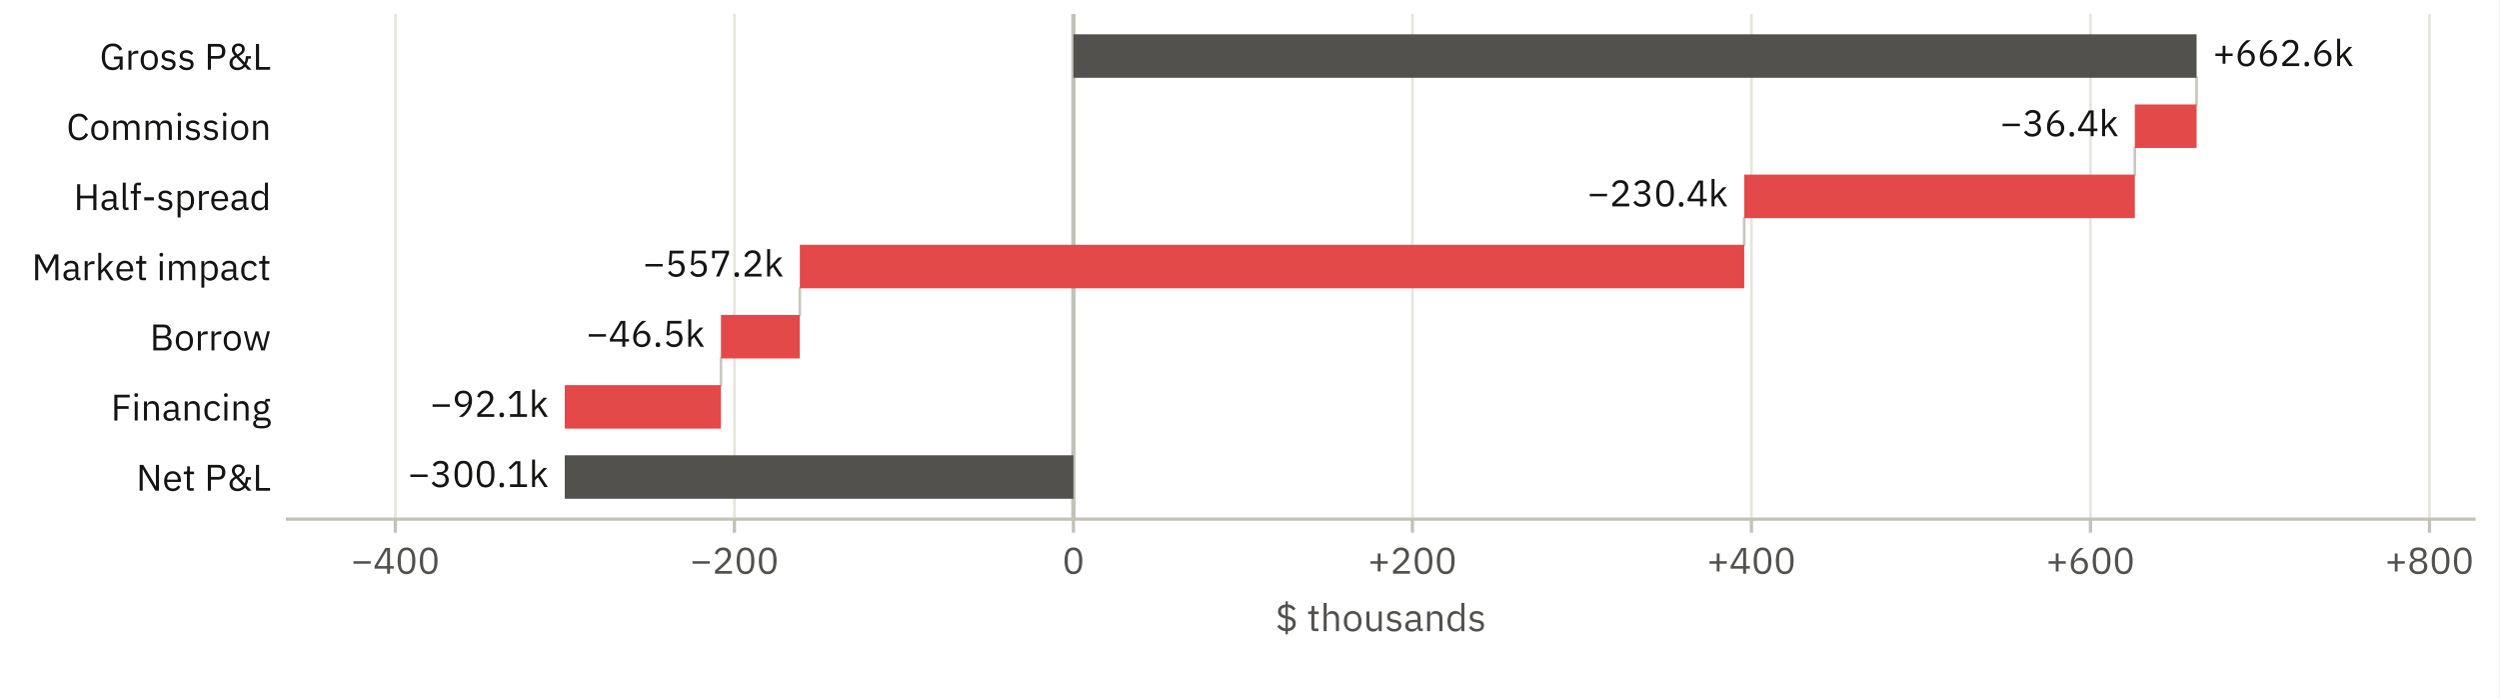
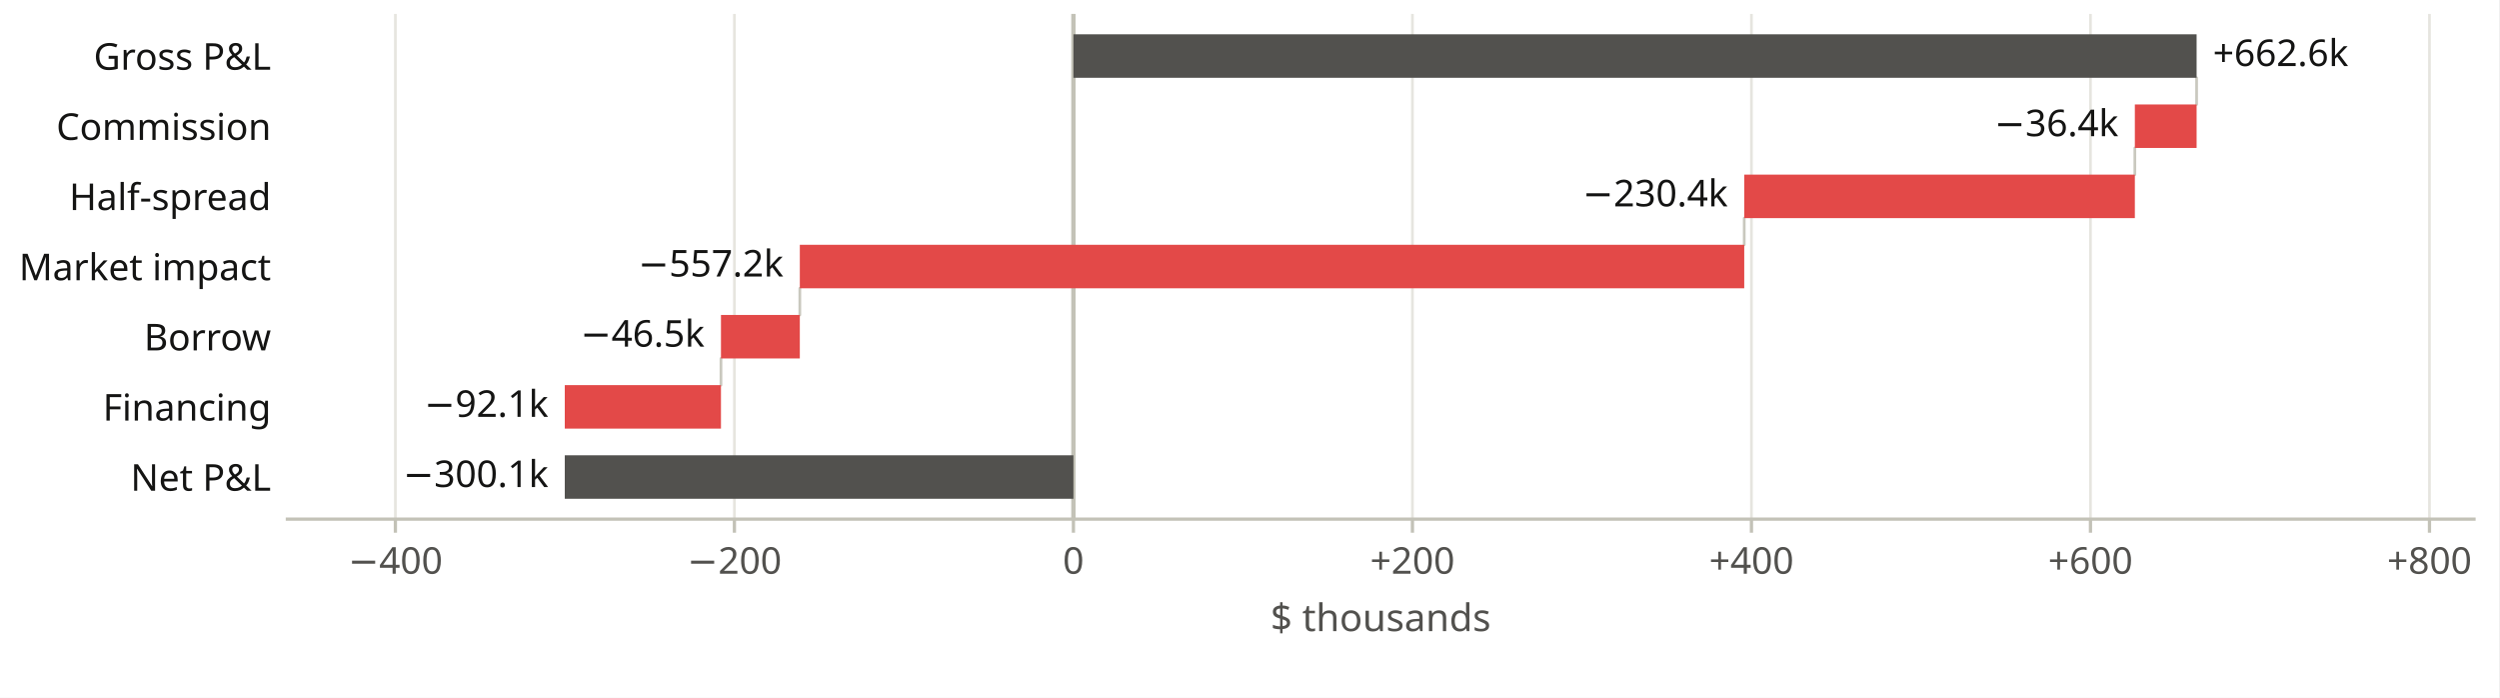
<svg xmlns="http://www.w3.org/2000/svg" xmlns:xlink="http://www.w3.org/1999/xlink" width="459.213pt" height="128.16pt" viewBox="0 0 459.213 128.16" version="1.1">
  <defs>
    <style type="text/css">*{stroke-linejoin: round; stroke-linecap: butt}</style>
  </defs>
  <g id="figure_1">
    <g id="patch_1">
      <path d="M 0 128.16 L 459.213 128.16 L 459.213 0 L 0 0 z " style="fill: #ffffff" />
    </g>
    <g id="axes_1">
      <g id="patch_2">
        <path d="M 52.809 95.357 L 454.62 95.357 L 454.62 2.563 L 52.809 2.563 z " style="fill: #ffffff" />
      </g>
      <g id="matplotlib.axis_1">
        <g id="xtick_1">
          <g id="line2d_1">
            <path d="M 72.657 95.357 L 72.657 2.563 " clip-path="url(#p70cb05c394)" style="fill: none; stroke: #e6e5df; stroke-width: 0.5; stroke-linecap: round" />
          </g>
          <g id="line2d_2">
            <defs>
              <path id="m30e6e8c478" d="M 0 0 L 0 2.5 " style="stroke: #c3c2b7; stroke-width: 0.6" />
            </defs>
            <g>
              <use xlink:href="#m30e6e8c478" x="72.657" y="95.357" style="fill: #c3c2b7; stroke: #c3c2b7; stroke-width: 0.6" />
            </g>
          </g>
          <g id="text_1">
-             <g style="fill: #52514e" transform="translate(64.4973 105.3888) scale(0.068 -0.068)">
-               <defs>
-                 <path id="IBMPlexSans-2212" d="M 429 1734 L 429 2170 L 3411 2170 L 3411 1734 L 429 1734 z " transform="scale(0.015625)" />
-                 <path id="IBMPlexSans-34" d="M 2400 0 L 2400 877 L 243 877 L 243 1350 L 2112 4467 L 2912 4467 L 2912 1325 L 3558 1325 L 3558 877 L 2912 877 L 2912 0 L 2400 0 z M 749 1325 L 2400 1325 L 2400 4051 L 2368 4051 L 749 1325 z " transform="scale(0.015625)" />
-                 <path id="IBMPlexSans-30" d="M 1920 -77 Q 1120 -77 752 531 Q 384 1139 384 2234 Q 384 3328 752 3936 Q 1120 4544 1920 4544 Q 2720 4544 3088 3936 Q 3456 3328 3456 2234 Q 3456 1139 3088 531 Q 2720 -77 1920 -77 z M 1920 390 Q 2182 390 2368 499 Q 2554 608 2669 806 Q 2784 1005 2838 1273 Q 2893 1542 2893 1869 L 2893 2598 Q 2893 2925 2838 3193 Q 2784 3462 2669 3660 Q 2554 3859 2368 3968 Q 2182 4077 1920 4077 Q 1658 4077 1472 3968 Q 1286 3859 1171 3660 Q 1056 3462 1001 3193 Q 947 2925 947 2598 L 947 1869 Q 947 1542 1001 1273 Q 1056 1005 1171 806 Q 1286 608 1472 499 Q 1658 390 1920 390 z " transform="scale(0.015625)" />
-               </defs>
-               <use xlink:href="#IBMPlexSans-2212" />
-               <use xlink:href="#IBMPlexSans-34" transform="translate(59.99999 0)" />
-               <use xlink:href="#IBMPlexSans-30" transform="translate(120 0)" />
-               <use xlink:href="#IBMPlexSans-30" transform="translate(180 0)" />
-             </g>
+             <text style="font-size: 6.8px; font-family: 'IBM Plex Sans'; text-anchor: middle; fill: #52514e" x="72.657" y="105.389" transform="rotate(-0 72.6573 105.3888)">−400</text>
          </g>
        </g>
        <g id="xtick_2">
          <g id="line2d_3">
            <path d="M 134.954 95.357 L 134.954 2.563 " clip-path="url(#p70cb05c394)" style="fill: none; stroke: #e6e5df; stroke-width: 0.5; stroke-linecap: round" />
          </g>
          <g id="line2d_4">
            <g>
              <use xlink:href="#m30e6e8c478" x="134.954" y="95.357" style="fill: #c3c2b7; stroke: #c3c2b7; stroke-width: 0.6" />
            </g>
          </g>
          <g id="text_2">
-             <g style="fill: #52514e" transform="translate(126.7939 105.3888) scale(0.068 -0.068)">
-               <defs>
-                 <path id="IBMPlexSans-32" d="M 3411 0 L 480 0 L 480 550 L 1939 1894 Q 2253 2182 2464 2505 Q 2675 2829 2675 3155 L 2675 3232 Q 2675 3603 2470 3833 Q 2266 4064 1850 4064 Q 1645 4064 1491 4006 Q 1338 3949 1226 3846 Q 1114 3744 1040 3606 Q 966 3469 922 3309 L 442 3494 Q 506 3693 618 3881 Q 730 4070 899 4217 Q 1069 4365 1309 4454 Q 1549 4544 1875 4544 Q 2202 4544 2458 4448 Q 2714 4352 2886 4179 Q 3059 4006 3152 3769 Q 3245 3533 3245 3245 Q 3245 2982 3171 2758 Q 3098 2534 2970 2332 Q 2842 2131 2659 1939 Q 2477 1747 2266 1555 L 1062 474 L 3411 474 L 3411 0 z " transform="scale(0.015625)" />
-               </defs>
-               <use xlink:href="#IBMPlexSans-2212" />
-               <use xlink:href="#IBMPlexSans-32" transform="translate(59.99999 0)" />
-               <use xlink:href="#IBMPlexSans-30" transform="translate(120 0)" />
-               <use xlink:href="#IBMPlexSans-30" transform="translate(180 0)" />
-             </g>
+             <text style="font-size: 6.8px; font-family: 'IBM Plex Sans'; text-anchor: middle; fill: #52514e" x="134.954" y="105.389" transform="rotate(-0 134.9539 105.3888)">−200</text>
          </g>
        </g>
        <g id="xtick_3">
          <g id="line2d_5">
            <path d="M 197.25 95.357 L 197.25 2.563 " clip-path="url(#p70cb05c394)" style="fill: none; stroke: #e6e5df; stroke-width: 0.5; stroke-linecap: round" />
          </g>
          <g id="line2d_6">
            <g>
              <use xlink:href="#m30e6e8c478" x="197.25" y="95.357" style="fill: #c3c2b7; stroke: #c3c2b7; stroke-width: 0.6" />
            </g>
          </g>
          <g id="text_3">
-             <g style="fill: #52514e" transform="translate(195.2105 105.3888) scale(0.068 -0.068)">
-               <use xlink:href="#IBMPlexSans-30" />
-             </g>
+             <text style="font-size: 6.8px; font-family: 'IBM Plex Sans'; text-anchor: middle; fill: #52514e" x="197.25" y="105.389" transform="rotate(-0 197.2505 105.3888)">0</text>
          </g>
        </g>
        <g id="xtick_4">
          <g id="line2d_7">
            <path d="M 259.547 95.357 L 259.547 2.563 " clip-path="url(#p70cb05c394)" style="fill: none; stroke: #e6e5df; stroke-width: 0.5; stroke-linecap: round" />
          </g>
          <g id="line2d_8">
            <g>
              <use xlink:href="#m30e6e8c478" x="259.547" y="95.357" style="fill: #c3c2b7; stroke: #c3c2b7; stroke-width: 0.6" />
            </g>
          </g>
          <g id="text_4">
-             <g style="fill: #52514e" transform="translate(251.3871 105.3888) scale(0.068 -0.068)">
-               <defs>
-                 <path id="IBMPlexSans-2b" d="M 1677 397 L 1677 1734 L 429 1734 L 429 2170 L 1677 2170 L 1677 3507 L 2163 3507 L 2163 2170 L 3411 2170 L 3411 1734 L 2163 1734 L 2163 397 L 1677 397 z " transform="scale(0.015625)" />
-               </defs>
-               <use xlink:href="#IBMPlexSans-2b" />
-               <use xlink:href="#IBMPlexSans-32" transform="translate(59.99999 0)" />
-               <use xlink:href="#IBMPlexSans-30" transform="translate(120 0)" />
-               <use xlink:href="#IBMPlexSans-30" transform="translate(180 0)" />
-             </g>
+             <text style="font-size: 6.8px; font-family: 'IBM Plex Sans'; text-anchor: middle; fill: #52514e" x="259.547" y="105.389" transform="rotate(-0 259.5471 105.3888)">+200</text>
          </g>
        </g>
        <g id="xtick_5">
          <g id="line2d_9">
            <path d="M 321.844 95.357 L 321.844 2.563 " clip-path="url(#p70cb05c394)" style="fill: none; stroke: #e6e5df; stroke-width: 0.5; stroke-linecap: round" />
          </g>
          <g id="line2d_10">
            <g>
              <use xlink:href="#m30e6e8c478" x="321.844" y="95.357" style="fill: #c3c2b7; stroke: #c3c2b7; stroke-width: 0.6" />
            </g>
          </g>
          <g id="text_5">
-             <g style="fill: #52514e" transform="translate(313.6837 105.3888) scale(0.068 -0.068)">
-               <use xlink:href="#IBMPlexSans-2b" />
-               <use xlink:href="#IBMPlexSans-34" transform="translate(59.99999 0)" />
-               <use xlink:href="#IBMPlexSans-30" transform="translate(120 0)" />
-               <use xlink:href="#IBMPlexSans-30" transform="translate(180 0)" />
-             </g>
+             <text style="font-size: 6.8px; font-family: 'IBM Plex Sans'; text-anchor: middle; fill: #52514e" x="321.844" y="105.389" transform="rotate(-0 321.8437 105.3888)">+400</text>
          </g>
        </g>
        <g id="xtick_6">
          <g id="line2d_11">
            <path d="M 384.14 95.357 L 384.14 2.563 " clip-path="url(#p70cb05c394)" style="fill: none; stroke: #e6e5df; stroke-width: 0.5; stroke-linecap: round" />
          </g>
          <g id="line2d_12">
            <g>
              <use xlink:href="#m30e6e8c478" x="384.14" y="95.357" style="fill: #c3c2b7; stroke: #c3c2b7; stroke-width: 0.6" />
            </g>
          </g>
          <g id="text_6">
-             <g style="fill: #52514e" transform="translate(375.9803 105.3888) scale(0.068 -0.068)">
-               <defs>
-                 <path id="IBMPlexSans-36" d="M 1926 -77 Q 1581 -77 1302 41 Q 1024 160 829 381 Q 634 602 531 922 Q 429 1242 429 1638 Q 429 2138 576 2576 Q 723 3014 956 3376 Q 1190 3738 1472 4016 Q 1754 4294 2022 4467 L 2714 4467 Q 2355 4205 2073 3955 Q 1792 3706 1581 3434 Q 1370 3162 1222 2851 Q 1075 2541 986 2150 L 1018 2138 Q 1178 2413 1430 2595 Q 1683 2778 2093 2778 Q 2381 2778 2624 2682 Q 2867 2586 3040 2406 Q 3213 2227 3312 1971 Q 3411 1715 3411 1402 Q 3411 1075 3305 803 Q 3200 531 3005 336 Q 2810 141 2534 32 Q 2259 -77 1926 -77 z M 1920 390 Q 2362 390 2608 633 Q 2854 877 2854 1331 L 2854 1382 Q 2854 1837 2608 2080 Q 2362 2323 1920 2323 Q 1478 2323 1232 2080 Q 986 1837 986 1382 L 986 1331 Q 986 877 1232 633 Q 1478 390 1920 390 z " transform="scale(0.015625)" />
-               </defs>
-               <use xlink:href="#IBMPlexSans-2b" />
-               <use xlink:href="#IBMPlexSans-36" transform="translate(59.99999 0)" />
-               <use xlink:href="#IBMPlexSans-30" transform="translate(120 0)" />
-               <use xlink:href="#IBMPlexSans-30" transform="translate(180 0)" />
-             </g>
+             <text style="font-size: 6.8px; font-family: 'IBM Plex Sans'; text-anchor: middle; fill: #52514e" x="384.14" y="105.389" transform="rotate(-0 384.1403 105.3888)">+600</text>
          </g>
        </g>
        <g id="xtick_7">
          <g id="line2d_13">
            <path d="M 446.437 95.357 L 446.437 2.563 " clip-path="url(#p70cb05c394)" style="fill: none; stroke: #e6e5df; stroke-width: 0.5; stroke-linecap: round" />
          </g>
          <g id="line2d_14">
            <g>
              <use xlink:href="#m30e6e8c478" x="446.437" y="95.357" style="fill: #c3c2b7; stroke: #c3c2b7; stroke-width: 0.6" />
            </g>
          </g>
          <g id="text_7">
-             <g style="fill: #52514e" transform="translate(438.2769 105.3888) scale(0.068 -0.068)">
-               <defs>
-                 <path id="IBMPlexSans-38" d="M 1920 -77 Q 1536 -77 1248 22 Q 960 122 765 294 Q 570 467 470 704 Q 371 941 371 1216 Q 371 1677 620 1945 Q 870 2214 1274 2323 L 1274 2374 Q 922 2496 714 2768 Q 506 3040 506 3424 Q 506 3936 877 4240 Q 1248 4544 1920 4544 Q 2592 4544 2963 4240 Q 3334 3936 3334 3424 Q 3334 3040 3126 2768 Q 2918 2496 2566 2374 L 2566 2323 Q 2970 2214 3219 1945 Q 3469 1677 3469 1216 Q 3469 941 3369 704 Q 3270 467 3075 294 Q 2880 122 2592 22 Q 2304 -77 1920 -77 z M 1920 390 Q 2387 390 2643 598 Q 2899 806 2899 1190 L 2899 1325 Q 2899 1709 2643 1917 Q 2387 2125 1920 2125 Q 1453 2125 1197 1917 Q 941 1709 941 1325 L 941 1190 Q 941 806 1197 598 Q 1453 390 1920 390 z M 1920 2573 Q 2342 2573 2560 2752 Q 2778 2931 2778 3277 L 2778 3373 Q 2778 3718 2560 3897 Q 2342 4077 1920 4077 Q 1498 4077 1280 3897 Q 1062 3718 1062 3373 L 1062 3277 Q 1062 2931 1280 2752 Q 1498 2573 1920 2573 z " transform="scale(0.015625)" />
-               </defs>
-               <use xlink:href="#IBMPlexSans-2b" />
-               <use xlink:href="#IBMPlexSans-38" transform="translate(59.99999 0)" />
-               <use xlink:href="#IBMPlexSans-30" transform="translate(120 0)" />
-               <use xlink:href="#IBMPlexSans-30" transform="translate(180 0)" />
-             </g>
+             <text style="font-size: 6.8px; font-family: 'IBM Plex Sans'; text-anchor: middle; fill: #52514e" x="446.437" y="105.389" transform="rotate(-0 446.4369 105.3888)">+800</text>
          </g>
        </g>
        <g id="text_8">
-           <g style="fill: #52514e" transform="translate(234.3359 115.9288) scale(0.07 -0.07)">
-             <defs>
-               <path id="IBMPlexSans-24" d="M 1728 -525 L 1728 0 Q 1242 32 906 240 Q 570 448 333 762 L 710 1101 Q 915 826 1161 662 Q 1408 499 1734 454 L 1734 2099 Q 1075 2246 771 2531 Q 467 2816 467 3315 Q 467 3571 560 3772 Q 653 3974 819 4121 Q 986 4269 1216 4355 Q 1446 4442 1728 4467 L 1728 4992 L 2125 4992 L 2125 4474 Q 2560 4435 2877 4252 Q 3194 4070 3424 3750 L 3034 3456 Q 2874 3680 2650 3824 Q 2426 3968 2118 4013 L 2118 2515 L 2176 2502 Q 2842 2355 3146 2070 Q 3450 1786 3450 1280 Q 3450 730 3094 394 Q 2739 58 2125 0 L 2125 -525 L 1728 -525 z M 2944 1248 Q 2944 1574 2755 1747 Q 2566 1920 2118 2029 L 2118 454 Q 2502 506 2723 714 Q 2944 922 2944 1248 z M 973 3354 Q 973 3027 1161 2864 Q 1350 2701 1734 2598 L 1734 4013 Q 1389 3968 1181 3801 Q 973 3635 973 3354 z " transform="scale(0.015625)" />
-               <path id="IBMPlexSans-20" transform="scale(0.015625)" />
-               <path id="IBMPlexSans-74" d="M 1274 0 Q 1005 0 867 150 Q 730 301 730 544 L 730 2854 L 186 2854 L 186 3302 L 493 3302 Q 659 3302 720 3369 Q 781 3437 781 3603 L 781 4218 L 1242 4218 L 1242 3302 L 1965 3302 L 1965 2854 L 1242 2854 L 1242 448 L 1914 448 L 1914 0 L 1274 0 z " transform="scale(0.015625)" />
-               <path id="IBMPlexSans-68" d="M 544 4736 L 1056 4736 L 1056 2765 L 1082 2765 Q 1203 3046 1424 3212 Q 1645 3379 2016 3379 Q 2528 3379 2825 3049 Q 3123 2720 3123 2118 L 3123 0 L 2611 0 L 2611 2029 Q 2611 2918 1862 2918 Q 1709 2918 1565 2880 Q 1421 2842 1305 2765 Q 1190 2688 1123 2569 Q 1056 2451 1056 2291 L 1056 0 L 544 0 L 544 4736 z " transform="scale(0.015625)" />
-               <path id="IBMPlexSans-6f" d="M 1792 -77 Q 1459 -77 1184 44 Q 909 166 713 393 Q 518 621 409 937 Q 301 1254 301 1651 Q 301 2042 409 2362 Q 518 2682 713 2909 Q 909 3136 1184 3257 Q 1459 3379 1792 3379 Q 2125 3379 2397 3257 Q 2669 3136 2867 2909 Q 3066 2682 3174 2362 Q 3283 2042 3283 1651 Q 3283 1254 3174 937 Q 3066 621 2867 393 Q 2669 166 2397 44 Q 2125 -77 1792 -77 z M 1792 378 Q 2208 378 2470 634 Q 2733 890 2733 1414 L 2733 1888 Q 2733 2413 2470 2669 Q 2208 2925 1792 2925 Q 1376 2925 1113 2669 Q 851 2413 851 1888 L 851 1414 Q 851 890 1113 634 Q 1376 378 1792 378 z " transform="scale(0.015625)" />
-               <path id="IBMPlexSans-75" d="M 2579 538 L 2554 538 Q 2502 422 2428 310 Q 2355 198 2246 112 Q 2138 26 1984 -25 Q 1830 -77 1626 -77 Q 1114 -77 813 252 Q 512 582 512 1184 L 512 3302 L 1024 3302 L 1024 1274 Q 1024 384 1779 384 Q 1933 384 2077 422 Q 2221 461 2333 537 Q 2445 614 2512 732 Q 2579 851 2579 1018 L 2579 3302 L 3091 3302 L 3091 0 L 2579 0 L 2579 538 z " transform="scale(0.015625)" />
-               <path id="IBMPlexSans-73" d="M 1536 -77 Q 1075 -77 764 99 Q 454 275 230 570 L 595 864 Q 787 621 1024 489 Q 1261 358 1574 358 Q 1901 358 2083 499 Q 2266 640 2266 896 Q 2266 1088 2141 1225 Q 2016 1363 1690 1414 L 1427 1453 Q 1197 1485 1005 1552 Q 813 1619 669 1731 Q 525 1843 445 2009 Q 365 2176 365 2406 Q 365 2650 454 2832 Q 544 3014 701 3136 Q 858 3258 1075 3318 Q 1293 3379 1542 3379 Q 1946 3379 2218 3238 Q 2490 3098 2694 2848 L 2355 2541 Q 2246 2694 2035 2819 Q 1824 2944 1504 2944 Q 1184 2944 1021 2806 Q 858 2669 858 2432 Q 858 2189 1021 2080 Q 1184 1971 1491 1920 L 1747 1882 Q 2298 1798 2528 1564 Q 2758 1331 2758 954 Q 2758 474 2432 198 Q 2106 -77 1536 -77 z " transform="scale(0.015625)" />
-               <path id="IBMPlexSans-61" d="M 2944 0 Q 2656 0 2531 153 Q 2406 307 2374 538 L 2342 538 Q 2234 230 1984 76 Q 1734 -77 1389 -77 Q 864 -77 573 192 Q 282 461 282 922 Q 282 1389 624 1638 Q 966 1888 1690 1888 L 2342 1888 L 2342 2214 Q 2342 2566 2150 2752 Q 1958 2938 1562 2938 Q 1261 2938 1059 2803 Q 858 2669 723 2445 L 416 2733 Q 550 3002 844 3190 Q 1139 3379 1587 3379 Q 2189 3379 2521 3084 Q 2854 2790 2854 2266 L 2854 448 L 3232 448 L 3232 0 L 2944 0 z M 1472 358 Q 1664 358 1824 403 Q 1984 448 2099 531 Q 2214 614 2278 723 Q 2342 832 2342 960 L 2342 1504 L 1664 1504 Q 1222 1504 1020 1376 Q 819 1248 819 1005 L 819 870 Q 819 627 995 492 Q 1171 358 1472 358 z " transform="scale(0.015625)" />
-               <path id="IBMPlexSans-6e" d="M 544 0 L 544 3302 L 1056 3302 L 1056 2765 L 1082 2765 Q 1203 3046 1424 3212 Q 1645 3379 2016 3379 Q 2528 3379 2825 3049 Q 3123 2720 3123 2118 L 3123 0 L 2611 0 L 2611 2029 Q 2611 2918 1862 2918 Q 1709 2918 1565 2880 Q 1421 2842 1305 2765 Q 1190 2688 1123 2569 Q 1056 2451 1056 2291 L 1056 0 L 544 0 z " transform="scale(0.015625)" />
-               <path id="IBMPlexSans-64" d="M 2656 538 L 2630 538 Q 2330 -77 1664 -77 Q 1357 -77 1107 44 Q 858 166 682 390 Q 506 614 413 934 Q 320 1254 320 1651 Q 320 2048 413 2368 Q 506 2688 682 2912 Q 858 3136 1107 3257 Q 1357 3379 1664 3379 Q 2010 3379 2256 3228 Q 2502 3078 2630 2765 L 2656 2765 L 2656 4736 L 3168 4736 L 3168 0 L 2656 0 L 2656 538 z M 1805 384 Q 1978 384 2134 429 Q 2291 474 2406 560 Q 2522 646 2589 771 Q 2656 896 2656 1056 L 2656 2285 Q 2656 2419 2589 2537 Q 2522 2656 2406 2739 Q 2291 2822 2134 2870 Q 1978 2918 1805 2918 Q 1370 2918 1120 2646 Q 870 2374 870 1933 L 870 1370 Q 870 928 1120 656 Q 1370 384 1805 384 z " transform="scale(0.015625)" />
-             </defs>
-             <use xlink:href="#IBMPlexSans-24" />
-             <use xlink:href="#IBMPlexSans-20" transform="translate(59.79999 0)" />
-             <use xlink:href="#IBMPlexSans-74" transform="translate(83.39998 0)" />
-             <use xlink:href="#IBMPlexSans-68" transform="translate(118.5 0)" />
-             <use xlink:href="#IBMPlexSans-6f" transform="translate(175.3 0)" />
-             <use xlink:href="#IBMPlexSans-75" transform="translate(231.2999 0)" />
-             <use xlink:href="#IBMPlexSans-73" transform="translate(288.0999 0)" />
-             <use xlink:href="#IBMPlexSans-61" transform="translate(336.7999 0)" />
-             <use xlink:href="#IBMPlexSans-6e" transform="translate(390.1999 0)" />
-             <use xlink:href="#IBMPlexSans-64" transform="translate(446.9999 0)" />
-             <use xlink:href="#IBMPlexSans-73" transform="translate(504.9999 0)" />
-           </g>
+           <text style="font-size: 7px; font-family: 'IBM Plex Sans'; text-anchor: middle; fill: #52514e" x="253.715" y="115.929" transform="rotate(-0 253.715 115.9288)">$ thousands</text>
        </g>
      </g>
      <g id="matplotlib.axis_2">
        <g id="ytick_1">
          <g id="line2d_15" />
          <g id="text_9">
-             <g style="fill: #141413" transform="translate(18.30526 12.812) scale(0.068 -0.068)">
-               <defs>
-                 <path id="IBMPlexSans-47" d="M 3488 653 L 3469 653 Q 3386 339 3062 131 Q 2739 -77 2227 -77 Q 1818 -77 1475 73 Q 1133 224 889 515 Q 646 806 508 1238 Q 371 1670 371 2234 Q 371 2790 505 3222 Q 640 3654 889 3945 Q 1139 4237 1491 4390 Q 1843 4544 2272 4544 Q 2874 4544 3277 4275 Q 3680 4006 3898 3565 L 3456 3296 Q 3302 3654 2998 3859 Q 2694 4064 2272 4064 Q 1978 4064 1734 3958 Q 1491 3853 1315 3661 Q 1139 3469 1043 3200 Q 947 2931 947 2598 L 947 1875 Q 947 1542 1043 1270 Q 1139 998 1315 806 Q 1491 614 1747 508 Q 2003 403 2323 403 Q 2554 403 2762 464 Q 2970 525 3126 646 Q 3283 768 3372 950 Q 3462 1133 3462 1382 L 3462 1824 L 2477 1824 L 2477 2298 L 3987 2298 L 3987 0 L 3488 0 L 3488 653 z " transform="scale(0.015625)" />
-                 <path id="IBMPlexSans-72" d="M 544 0 L 544 3302 L 1056 3302 L 1056 2694 L 1088 2694 Q 1178 2931 1408 3116 Q 1638 3302 2042 3302 L 2240 3302 L 2240 2790 L 1939 2790 Q 1523 2790 1289 2633 Q 1056 2477 1056 2240 L 1056 0 L 544 0 z " transform="scale(0.015625)" />
-                 <path id="IBMPlexSans-50" d="M 595 0 L 595 4467 L 2374 4467 Q 2976 4467 3299 4124 Q 3622 3782 3622 3187 Q 3622 2592 3299 2249 Q 2976 1907 2374 1907 L 1133 1907 L 1133 0 L 595 0 z M 1133 2381 L 2374 2381 Q 2694 2381 2870 2547 Q 3046 2714 3046 3021 L 3046 3354 Q 3046 3661 2870 3827 Q 2694 3994 2374 3994 L 1133 3994 L 1133 2381 z " transform="scale(0.015625)" />
-                 <path id="IBMPlexSans-26" d="M 3130 525 Q 3059 442 2950 336 Q 2842 230 2685 140 Q 2528 51 2313 -13 Q 2099 -77 1830 -77 Q 1498 -77 1242 19 Q 986 115 813 284 Q 640 454 550 678 Q 461 902 461 1158 Q 461 1408 537 1600 Q 614 1792 745 1942 Q 877 2093 1040 2208 Q 1203 2323 1376 2419 Q 1146 2662 1008 2915 Q 870 3168 870 3469 Q 870 3693 953 3891 Q 1037 4090 1187 4234 Q 1338 4378 1552 4461 Q 1766 4544 2029 4544 Q 2266 4544 2464 4473 Q 2662 4403 2803 4278 Q 2944 4154 3024 3974 Q 3104 3795 3104 3584 Q 3104 3360 3024 3184 Q 2944 3008 2803 2861 Q 2662 2714 2476 2589 Q 2291 2464 2080 2349 L 3085 1267 Q 3181 1510 3232 1785 Q 3283 2061 3296 2349 L 4166 2349 L 4166 1914 L 3712 1914 Q 3667 1632 3590 1385 Q 3514 1139 3405 928 L 4275 0 L 3610 0 L 3130 525 z M 2003 4115 Q 1728 4115 1552 3942 Q 1376 3770 1376 3514 L 1376 3437 Q 1376 3245 1494 3049 Q 1613 2854 1805 2637 Q 1958 2720 2102 2813 Q 2246 2906 2358 3014 Q 2470 3123 2540 3241 Q 2611 3360 2611 3494 L 2611 3571 Q 2611 3834 2428 3974 Q 2246 4115 2003 4115 z M 1875 371 Q 2202 371 2438 496 Q 2675 621 2842 832 L 1645 2125 Q 1517 2054 1398 1977 Q 1280 1901 1190 1795 Q 1101 1690 1046 1552 Q 992 1414 992 1229 L 992 1133 Q 992 781 1232 576 Q 1472 371 1875 371 z " transform="scale(0.015625)" />
-                 <path id="IBMPlexSans-4c" d="M 595 0 L 595 4467 L 1133 4467 L 1133 474 L 3034 474 L 3034 0 L 595 0 z " transform="scale(0.015625)" />
-               </defs>
-               <use xlink:href="#IBMPlexSans-47" />
-               <use xlink:href="#IBMPlexSans-72" transform="translate(69.49998 0)" />
-               <use xlink:href="#IBMPlexSans-6f" transform="translate(106.2 0)" />
-               <use xlink:href="#IBMPlexSans-73" transform="translate(162.2 0)" />
-               <use xlink:href="#IBMPlexSans-73" transform="translate(210.9 0)" />
-               <use xlink:href="#IBMPlexSans-20" transform="translate(259.6 0)" />
-               <use xlink:href="#IBMPlexSans-50" transform="translate(283.2 0)" />
-               <use xlink:href="#IBMPlexSans-26" transform="translate(343.7999 0)" />
-               <use xlink:href="#IBMPlexSans-4c" transform="translate(413.1999 0)" />
-             </g>
+             <text style="font-size: 6.8px; font-family: 'IBM Plex Sans'; text-anchor: end; fill: #141413" x="49.809" y="12.812" transform="rotate(-0 49.80945 12.812)">Gross P&amp;L</text>
          </g>
        </g>
        <g id="ytick_2">
          <g id="line2d_16" />
          <g id="text_10">
-             <g style="fill: #141413" transform="translate(12.21289 25.7) scale(0.068 -0.068)">
-               <defs>
-                 <path id="IBMPlexSans-43" d="M 2170 -77 Q 1318 -77 844 502 Q 371 1082 371 2208 Q 371 3334 844 3939 Q 1318 4544 2170 4544 Q 2733 4544 3113 4288 Q 3494 4032 3706 3565 L 3270 3302 Q 3136 3648 2861 3856 Q 2586 4064 2170 4064 Q 1882 4064 1654 3955 Q 1427 3846 1270 3644 Q 1114 3443 1030 3164 Q 947 2886 947 2541 L 947 1875 Q 947 1184 1267 793 Q 1587 403 2170 403 Q 2598 403 2886 624 Q 3174 845 3309 1210 L 3738 941 Q 3526 467 3129 195 Q 2733 -77 2170 -77 z " transform="scale(0.015625)" />
-                 <path id="IBMPlexSans-6d" d="M 544 0 L 544 3302 L 1056 3302 L 1056 2765 L 1082 2765 Q 1139 2893 1212 3005 Q 1286 3117 1392 3200 Q 1498 3283 1638 3331 Q 1779 3379 1971 3379 Q 2298 3379 2573 3222 Q 2848 3066 2982 2707 L 2995 2707 Q 3085 2976 3331 3177 Q 3578 3379 4000 3379 Q 4506 3379 4790 3049 Q 5075 2720 5075 2118 L 5075 0 L 4563 0 L 4563 2029 Q 4563 2470 4390 2694 Q 4218 2918 3840 2918 Q 3686 2918 3548 2880 Q 3411 2842 3302 2765 Q 3194 2688 3130 2569 Q 3066 2451 3066 2291 L 3066 0 L 2554 0 L 2554 2029 Q 2554 2470 2381 2694 Q 2208 2918 1843 2918 Q 1690 2918 1549 2880 Q 1408 2842 1299 2765 Q 1190 2688 1123 2569 Q 1056 2451 1056 2291 L 1056 0 L 544 0 z " transform="scale(0.015625)" />
-                 <path id="IBMPlexSans-69" d="M 800 4077 Q 634 4077 560 4157 Q 486 4237 486 4365 L 486 4448 Q 486 4576 560 4656 Q 634 4736 800 4736 Q 966 4736 1040 4656 Q 1114 4576 1114 4448 L 1114 4365 Q 1114 4237 1040 4157 Q 966 4077 800 4077 z M 544 3302 L 1056 3302 L 1056 0 L 544 0 L 544 3302 z " transform="scale(0.015625)" />
-               </defs>
-               <use xlink:href="#IBMPlexSans-43" />
-               <use xlink:href="#IBMPlexSans-6f" transform="translate(62.09999 0)" />
-               <use xlink:href="#IBMPlexSans-6d" transform="translate(118.1 0)" />
-               <use xlink:href="#IBMPlexSans-6d" transform="translate(205.4 0)" />
-               <use xlink:href="#IBMPlexSans-69" transform="translate(292.7 0)" />
-               <use xlink:href="#IBMPlexSans-73" transform="translate(317.6999 0)" />
-               <use xlink:href="#IBMPlexSans-73" transform="translate(366.3999 0)" />
-               <use xlink:href="#IBMPlexSans-69" transform="translate(415.0999 0)" />
-               <use xlink:href="#IBMPlexSans-6f" transform="translate(440.0999 0)" />
-               <use xlink:href="#IBMPlexSans-6e" transform="translate(496.0999 0)" />
-             </g>
+             <text style="font-size: 6.8px; font-family: 'IBM Plex Sans'; text-anchor: end; fill: #141413" x="49.809" y="25.7" transform="rotate(-0 49.80945 25.7)">Commission</text>
          </g>
        </g>
        <g id="ytick_3">
          <g id="line2d_17" />
          <g id="text_11">
-             <g style="fill: #141413" transform="translate(13.54207 38.588) scale(0.068 -0.068)">
-               <defs>
-                 <path id="IBMPlexSans-48" d="M 3392 2022 L 1133 2022 L 1133 0 L 595 0 L 595 4467 L 1133 4467 L 1133 2496 L 3392 2496 L 3392 4467 L 3930 4467 L 3930 0 L 3392 0 L 3392 2022 z " transform="scale(0.015625)" />
-                 <path id="IBMPlexSans-6c" d="M 1088 0 Q 819 0 681 150 Q 544 301 544 531 L 544 4736 L 1056 4736 L 1056 448 L 1542 448 L 1542 0 L 1088 0 z " transform="scale(0.015625)" />
-                 <path id="IBMPlexSans-66" d="M 723 2854 L 186 2854 L 186 3302 L 723 3302 L 723 3968 Q 723 4314 902 4525 Q 1082 4736 1446 4736 L 1946 4736 L 1946 4288 L 1235 4288 L 1235 3302 L 1946 3302 L 1946 2854 L 1235 2854 L 1235 0 L 723 0 L 723 2854 z " transform="scale(0.015625)" />
-                 <path id="IBMPlexSans-2d" d="M 442 1670 L 442 2221 L 2112 2221 L 2112 1670 L 442 1670 z " transform="scale(0.015625)" />
-                 <path id="IBMPlexSans-70" d="M 544 3302 L 1056 3302 L 1056 2765 L 1082 2765 Q 1210 3078 1456 3228 Q 1702 3379 2048 3379 Q 2355 3379 2604 3257 Q 2854 3136 3030 2912 Q 3206 2688 3299 2368 Q 3392 2048 3392 1651 Q 3392 1254 3299 934 Q 3206 614 3030 390 Q 2854 166 2604 44 Q 2355 -77 2048 -77 Q 1376 -77 1082 538 L 1056 538 L 1056 -1280 L 544 -1280 L 544 3302 z M 1907 384 Q 2342 384 2592 656 Q 2842 928 2842 1370 L 2842 1933 Q 2842 2374 2592 2646 Q 2342 2918 1907 2918 Q 1734 2918 1577 2870 Q 1421 2822 1305 2739 Q 1190 2656 1123 2537 Q 1056 2419 1056 2285 L 1056 1056 Q 1056 896 1123 771 Q 1190 646 1305 560 Q 1421 474 1577 429 Q 1734 384 1907 384 z " transform="scale(0.015625)" />
-                 <path id="IBMPlexSans-65" d="M 1786 -77 Q 1446 -77 1174 44 Q 902 166 707 393 Q 512 621 406 937 Q 301 1254 301 1651 Q 301 2042 406 2362 Q 512 2682 707 2909 Q 902 3136 1174 3257 Q 1446 3379 1786 3379 Q 2118 3379 2380 3257 Q 2643 3136 2828 2921 Q 3014 2707 3113 2412 Q 3213 2118 3213 1766 L 3213 1523 L 838 1523 L 838 1370 Q 838 1158 905 976 Q 973 794 1097 659 Q 1222 525 1404 448 Q 1587 371 1818 371 Q 2131 371 2364 518 Q 2598 666 2726 941 L 3091 678 Q 2931 339 2592 131 Q 2253 -77 1786 -77 z M 1786 2950 Q 1574 2950 1401 2876 Q 1229 2803 1104 2668 Q 979 2534 908 2352 Q 838 2170 838 1952 L 838 1907 L 2662 1907 L 2662 1978 Q 2662 2419 2422 2684 Q 2182 2950 1786 2950 z " transform="scale(0.015625)" />
-               </defs>
-               <use xlink:href="#IBMPlexSans-48" />
-               <use xlink:href="#IBMPlexSans-61" transform="translate(70.69998 0)" />
-               <use xlink:href="#IBMPlexSans-6c" transform="translate(124.1 0)" />
-               <use xlink:href="#IBMPlexSans-66" transform="translate(151.3 0)" />
-               <use xlink:href="#IBMPlexSans-2d" transform="translate(183.7 0)" />
-               <use xlink:href="#IBMPlexSans-73" transform="translate(223.6 0)" />
-               <use xlink:href="#IBMPlexSans-70" transform="translate(272.3 0)" />
-               <use xlink:href="#IBMPlexSans-72" transform="translate(330.2999 0)" />
-               <use xlink:href="#IBMPlexSans-65" transform="translate(366.9999 0)" />
-               <use xlink:href="#IBMPlexSans-61" transform="translate(421.8999 0)" />
-               <use xlink:href="#IBMPlexSans-64" transform="translate(475.2999 0)" />
-             </g>
+             <text style="font-size: 6.8px; font-family: 'IBM Plex Sans'; text-anchor: end; fill: #141413" x="49.809" y="38.588" transform="rotate(-0 49.80945 38.588)">Half-spread</text>
          </g>
        </g>
        <g id="ytick_4">
          <g id="line2d_18" />
          <g id="text_12">
-             <g style="fill: #141413" transform="translate(5.833636 51.476) scale(0.068 -0.068)">
-               <defs>
-                 <path id="IBMPlexSans-4d" d="M 4077 3763 L 4045 3763 L 3667 3014 L 2598 1069 L 1530 3014 L 1152 3763 L 1120 3763 L 1120 0 L 595 0 L 595 4467 L 1312 4467 L 2592 2061 L 2624 2061 L 3910 4467 L 4602 4467 L 4602 0 L 4077 0 L 4077 3763 z " transform="scale(0.015625)" />
-                 <path id="IBMPlexSans-6b" d="M 544 4736 L 1056 4736 L 1056 1734 L 1082 1734 L 1587 2298 L 2522 3302 L 3142 3302 L 1920 1997 L 3264 0 L 2643 0 L 1549 1683 L 1056 1178 L 1056 0 L 544 0 L 544 4736 z " transform="scale(0.015625)" />
-                 <path id="IBMPlexSans-63" d="M 1773 -77 Q 1427 -77 1152 44 Q 877 166 688 390 Q 499 614 400 934 Q 301 1254 301 1651 Q 301 2048 400 2368 Q 499 2688 688 2912 Q 877 3136 1152 3257 Q 1427 3379 1773 3379 Q 2266 3379 2563 3164 Q 2861 2950 3008 2605 L 2579 2387 Q 2490 2643 2285 2784 Q 2080 2925 1773 2925 Q 1542 2925 1369 2851 Q 1197 2778 1081 2646 Q 966 2515 908 2332 Q 851 2150 851 1933 L 851 1370 Q 851 934 1084 656 Q 1318 378 1773 378 Q 2394 378 2669 954 L 3040 704 Q 2880 346 2563 134 Q 2246 -77 1773 -77 z " transform="scale(0.015625)" />
-               </defs>
-               <use xlink:href="#IBMPlexSans-4d" />
-               <use xlink:href="#IBMPlexSans-61" transform="translate(81.19998 0)" />
-               <use xlink:href="#IBMPlexSans-72" transform="translate(134.6 0)" />
-               <use xlink:href="#IBMPlexSans-6b" transform="translate(171.3 0)" />
-               <use xlink:href="#IBMPlexSans-65" transform="translate(224 0)" />
-               <use xlink:href="#IBMPlexSans-74" transform="translate(278.9 0)" />
-               <use xlink:href="#IBMPlexSans-20" transform="translate(314 0)" />
-               <use xlink:href="#IBMPlexSans-69" transform="translate(337.5999 0)" />
-               <use xlink:href="#IBMPlexSans-6d" transform="translate(362.5999 0)" />
-               <use xlink:href="#IBMPlexSans-70" transform="translate(449.8999 0)" />
-               <use xlink:href="#IBMPlexSans-61" transform="translate(507.8999 0)" />
-               <use xlink:href="#IBMPlexSans-63" transform="translate(561.2999 0)" />
-               <use xlink:href="#IBMPlexSans-74" transform="translate(611.5999 0)" />
-             </g>
+             <text style="font-size: 6.8px; font-family: 'IBM Plex Sans'; text-anchor: end; fill: #141413" x="49.809" y="51.476" transform="rotate(-0 49.80945 51.476)">Market impact</text>
          </g>
        </g>
        <g id="ytick_5">
          <g id="line2d_19" />
          <g id="text_13">
-             <g style="fill: #141413" transform="translate(27.53945 64.364) scale(0.068 -0.068)">
-               <defs>
-                 <path id="IBMPlexSans-42" d="M 595 4467 L 2432 4467 Q 2989 4467 3305 4153 Q 3622 3840 3622 3315 Q 3622 3066 3552 2893 Q 3482 2720 3373 2608 Q 3264 2496 3136 2441 Q 3008 2387 2899 2368 L 2899 2330 Q 3021 2323 3171 2265 Q 3322 2208 3456 2083 Q 3590 1958 3683 1763 Q 3776 1568 3776 1293 Q 3776 1018 3689 781 Q 3603 544 3449 371 Q 3296 198 3085 99 Q 2874 0 2624 0 L 595 0 L 595 4467 z M 1133 474 L 2458 474 Q 2803 474 3001 650 Q 3200 826 3200 1165 L 3200 1382 Q 3200 1722 3001 1898 Q 2803 2074 2458 2074 L 1133 2074 L 1133 474 z M 1133 2534 L 2368 2534 Q 2688 2534 2867 2694 Q 3046 2854 3046 3155 L 3046 3373 Q 3046 3674 2867 3834 Q 2688 3994 2368 3994 L 1133 3994 L 1133 2534 z " transform="scale(0.015625)" />
-                 <path id="IBMPlexSans-77" d="M 198 3302 L 698 3302 L 1050 1875 L 1402 429 L 1414 429 L 1818 1875 L 2234 3302 L 2688 3302 L 3117 1875 L 3526 429 L 3539 429 L 3878 1875 L 4237 3302 L 4717 3302 L 3840 0 L 3206 0 L 2746 1587 L 2458 2592 L 2445 2592 L 2163 1587 L 1702 0 L 1082 0 L 198 3302 z " transform="scale(0.015625)" />
-               </defs>
-               <use xlink:href="#IBMPlexSans-42" />
-               <use xlink:href="#IBMPlexSans-6f" transform="translate(65.29999 0)" />
-               <use xlink:href="#IBMPlexSans-72" transform="translate(121.3 0)" />
-               <use xlink:href="#IBMPlexSans-72" transform="translate(158 0)" />
-               <use xlink:href="#IBMPlexSans-6f" transform="translate(194.7 0)" />
-               <use xlink:href="#IBMPlexSans-77" transform="translate(250.7 0)" />
-             </g>
+             <text style="font-size: 6.8px; font-family: 'IBM Plex Sans'; text-anchor: end; fill: #141413" x="49.809" y="64.364" transform="rotate(-0 49.80945 64.364)">Borrow</text>
          </g>
        </g>
        <g id="ytick_6">
          <g id="line2d_20" />
          <g id="text_14">
-             <g style="fill: #141413" transform="translate(20.37926 77.252) scale(0.068 -0.068)">
-               <defs>
-                 <path id="IBMPlexSans-46" d="M 595 0 L 595 4467 L 3258 4467 L 3258 3994 L 1133 3994 L 1133 2496 L 3072 2496 L 3072 2022 L 1133 2022 L 1133 0 L 595 0 z " transform="scale(0.015625)" />
-                 <path id="IBMPlexSans-67" d="M 3328 -365 Q 3328 -877 2928 -1117 Q 2528 -1357 1728 -1357 Q 954 -1357 614 -1145 Q 275 -934 275 -544 Q 275 -275 416 -124 Q 557 26 800 96 L 800 166 Q 506 307 506 627 Q 506 877 666 1008 Q 826 1139 1075 1203 L 1075 1229 Q 781 1370 617 1632 Q 454 1894 454 2240 Q 454 2490 544 2701 Q 634 2912 797 3062 Q 960 3213 1187 3296 Q 1414 3379 1696 3379 Q 2048 3379 2323 3251 L 2323 3309 Q 2323 3501 2412 3625 Q 2502 3750 2707 3750 L 3200 3750 L 3200 3302 L 2573 3302 L 2573 3091 Q 2752 2938 2851 2723 Q 2950 2509 2950 2240 Q 2950 1990 2860 1779 Q 2771 1568 2608 1417 Q 2445 1267 2214 1184 Q 1984 1101 1702 1101 Q 1542 1101 1382 1133 Q 1216 1088 1081 1001 Q 947 915 947 762 Q 947 614 1088 563 Q 1229 512 1453 512 L 2157 512 Q 2771 512 3049 278 Q 3328 45 3328 -365 z M 2848 -403 Q 2848 -205 2697 -86 Q 2547 32 2163 32 L 1062 32 Q 755 -109 755 -416 Q 755 -634 918 -787 Q 1082 -941 1472 -941 L 1946 -941 Q 2374 -941 2611 -806 Q 2848 -672 2848 -403 z M 1702 1510 Q 2029 1510 2221 1667 Q 2413 1824 2413 2150 L 2413 2330 Q 2413 2656 2221 2813 Q 2029 2970 1702 2970 Q 1376 2970 1184 2813 Q 992 2656 992 2330 L 992 2150 Q 992 1824 1184 1667 Q 1376 1510 1702 1510 z " transform="scale(0.015625)" />
-               </defs>
-               <use xlink:href="#IBMPlexSans-46" />
-               <use xlink:href="#IBMPlexSans-69" transform="translate(55.89999 0)" />
-               <use xlink:href="#IBMPlexSans-6e" transform="translate(80.89998 0)" />
-               <use xlink:href="#IBMPlexSans-61" transform="translate(137.7 0)" />
-               <use xlink:href="#IBMPlexSans-6e" transform="translate(191.1 0)" />
-               <use xlink:href="#IBMPlexSans-63" transform="translate(247.8999 0)" />
-               <use xlink:href="#IBMPlexSans-69" transform="translate(298.1999 0)" />
-               <use xlink:href="#IBMPlexSans-6e" transform="translate(323.1999 0)" />
-               <use xlink:href="#IBMPlexSans-67" transform="translate(379.9999 0)" />
-             </g>
+             <text style="font-size: 6.8px; font-family: 'IBM Plex Sans'; text-anchor: end; fill: #141413" x="49.809" y="77.252" transform="rotate(-0 49.80945 77.252)">Financing</text>
          </g>
        </g>
        <g id="ytick_7">
          <g id="line2d_21" />
          <g id="text_15">
-             <g style="fill: #141413" transform="translate(25.03089 90.14) scale(0.068 -0.068)">
-               <defs>
-                 <path id="IBMPlexSans-4e" d="M 1677 2726 L 1139 3718 L 1120 3718 L 1120 0 L 595 0 L 595 4467 L 1216 4467 L 2848 1741 L 3386 749 L 3405 749 L 3405 4467 L 3930 4467 L 3930 0 L 3309 0 L 1677 2726 z " transform="scale(0.015625)" />
-               </defs>
-               <use xlink:href="#IBMPlexSans-4e" />
-               <use xlink:href="#IBMPlexSans-65" transform="translate(70.69998 0)" />
-               <use xlink:href="#IBMPlexSans-74" transform="translate(125.6 0)" />
-               <use xlink:href="#IBMPlexSans-20" transform="translate(160.7 0)" />
-               <use xlink:href="#IBMPlexSans-50" transform="translate(184.3 0)" />
-               <use xlink:href="#IBMPlexSans-26" transform="translate(244.8999 0)" />
-               <use xlink:href="#IBMPlexSans-4c" transform="translate(314.2999 0)" />
-             </g>
+             <text style="font-size: 6.8px; font-family: 'IBM Plex Sans'; text-anchor: end; fill: #141413" x="49.809" y="90.14" transform="rotate(-0 49.80945 90.14)">Net P&amp;L</text>
          </g>
        </g>
      </g>
      <g id="line2d_22">
        <path d="M 197.25 95.357 L 197.25 2.563 " clip-path="url(#p70cb05c394)" style="fill: none; stroke: #c3c2b7; stroke-width: 0.8; stroke-linecap: round" />
      </g>
      <g id="line2d_23">
        <path d="M 403.644 14.291 L 403.644 19.189 " clip-path="url(#p70cb05c394)" style="fill: none; stroke: #c9c8be; stroke-width: 0.5; stroke-linecap: round" />
      </g>
      <g id="line2d_24">
        <path d="M 392.296 27.179 L 392.296 32.077 " clip-path="url(#p70cb05c394)" style="fill: none; stroke: #c9c8be; stroke-width: 0.5; stroke-linecap: round" />
      </g>
      <g id="line2d_25">
        <path d="M 320.518 40.067 L 320.518 44.965 " clip-path="url(#p70cb05c394)" style="fill: none; stroke: #c9c8be; stroke-width: 0.5; stroke-linecap: round" />
      </g>
      <g id="line2d_26">
        <path d="M 146.975 52.955 L 146.975 57.853 " clip-path="url(#p70cb05c394)" style="fill: none; stroke: #c9c8be; stroke-width: 0.5; stroke-linecap: round" />
      </g>
      <g id="line2d_27">
        <path d="M 132.484 65.843 L 132.484 70.741 " clip-path="url(#p70cb05c394)" style="fill: none; stroke: #c9c8be; stroke-width: 0.5; stroke-linecap: round" />
      </g>
      <g id="patch_3">
        <path d="M 52.809 95.357 L 454.62 95.357 " style="fill: none; stroke: #c3c2b7; stroke-width: 0.6; stroke-linejoin: miter; stroke-linecap: square" />
      </g>
      <g id="patch_4">
        <path d="M 197.25 6.301 L 403.644 6.301 L 403.644 14.291 L 197.25 14.291 z " clip-path="url(#p70cb05c394)" style="fill: #52514e" />
      </g>
      <g id="text_16">
-         <g style="fill: #141413" transform="translate(406.6444 12.132) scale(0.068 -0.068)">
-           <defs>
-             <path id="IBMPlexSans-2e" d="M 870 -77 Q 666 -77 573 25 Q 480 128 480 294 L 480 378 Q 480 544 573 646 Q 666 749 870 749 Q 1075 749 1168 646 Q 1261 544 1261 378 L 1261 294 Q 1261 128 1168 25 Q 1075 -77 870 -77 z " transform="scale(0.015625)" />
-           </defs>
-           <use xlink:href="#IBMPlexSans-2b" />
-           <use xlink:href="#IBMPlexSans-36" transform="translate(59.99999 0)" />
-           <use xlink:href="#IBMPlexSans-36" transform="translate(120 0)" />
-           <use xlink:href="#IBMPlexSans-32" transform="translate(180 0)" />
-           <use xlink:href="#IBMPlexSans-2e" transform="translate(239.9999 0)" />
-           <use xlink:href="#IBMPlexSans-36" transform="translate(267.1999 0)" />
-           <use xlink:href="#IBMPlexSans-6b" transform="translate(327.1999 0)" />
-         </g>
+         <text style="font-size: 6.8px; font-family: 'IBM Plex Sans'; text-anchor: start; fill: #141413" x="406.644" y="12.132" transform="rotate(-0 406.6444 12.132)">+662.6k</text>
      </g>
      <g id="patch_5">
        <path d="M 392.296 19.189 L 403.644 19.189 L 403.644 27.179 L 392.296 27.179 z " clip-path="url(#p70cb05c394)" style="fill: #e34948" />
      </g>
      <g id="text_17">
-         <g style="fill: #141413" transform="translate(367.542 25.02) scale(0.068 -0.068)">
-           <defs>
-             <path id="IBMPlexSans-33" d="M 1670 2573 Q 2125 2573 2352 2781 Q 2579 2989 2579 3315 L 2579 3360 Q 2579 3712 2358 3888 Q 2138 4064 1779 4064 Q 1434 4064 1216 3913 Q 998 3763 858 3507 L 461 3814 Q 544 3949 662 4080 Q 781 4211 941 4313 Q 1101 4416 1312 4480 Q 1523 4544 1792 4544 Q 2074 4544 2323 4470 Q 2573 4397 2755 4253 Q 2938 4109 3043 3897 Q 3149 3686 3149 3418 Q 3149 3200 3081 3027 Q 3014 2854 2899 2726 Q 2784 2598 2627 2508 Q 2470 2419 2291 2374 L 2291 2349 Q 2470 2310 2640 2224 Q 2810 2138 2941 2000 Q 3072 1862 3152 1667 Q 3232 1472 3232 1222 Q 3232 934 3123 694 Q 3014 454 2816 284 Q 2618 115 2336 19 Q 2054 -77 1715 -77 Q 1427 -77 1203 -13 Q 979 51 806 160 Q 634 269 502 403 Q 371 538 269 685 L 672 992 Q 755 858 854 749 Q 954 640 1075 563 Q 1197 486 1350 444 Q 1504 403 1709 403 Q 2182 403 2425 617 Q 2669 832 2669 1229 L 2669 1280 Q 2669 1677 2425 1891 Q 2182 2106 1709 2106 L 1184 2106 L 1184 2573 L 1670 2573 z " transform="scale(0.015625)" />
-           </defs>
-           <use xlink:href="#IBMPlexSans-2212" />
-           <use xlink:href="#IBMPlexSans-33" transform="translate(59.99999 0)" />
-           <use xlink:href="#IBMPlexSans-36" transform="translate(120 0)" />
-           <use xlink:href="#IBMPlexSans-2e" transform="translate(180 0)" />
-           <use xlink:href="#IBMPlexSans-34" transform="translate(207.2 0)" />
-           <use xlink:href="#IBMPlexSans-6b" transform="translate(267.1999 0)" />
-         </g>
+         <text style="font-size: 6.8px; font-family: 'IBM Plex Sans'; text-anchor: end; fill: #141413" x="389.296" y="25.02" transform="rotate(-0 389.2957 25.02)">−36.4k</text>
      </g>
      <g id="patch_6">
        <path d="M 320.518 32.077 L 392.296 32.077 L 392.296 40.067 L 320.518 40.067 z " clip-path="url(#p70cb05c394)" style="fill: #e34948" />
      </g>
      <g id="text_18">
-         <g style="fill: #141413" transform="translate(291.6848 37.908) scale(0.068 -0.068)">
-           <use xlink:href="#IBMPlexSans-2212" />
-           <use xlink:href="#IBMPlexSans-32" transform="translate(59.99999 0)" />
-           <use xlink:href="#IBMPlexSans-33" transform="translate(120 0)" />
-           <use xlink:href="#IBMPlexSans-30" transform="translate(180 0)" />
-           <use xlink:href="#IBMPlexSans-2e" transform="translate(239.9999 0)" />
-           <use xlink:href="#IBMPlexSans-34" transform="translate(267.1999 0)" />
-           <use xlink:href="#IBMPlexSans-6b" transform="translate(327.1999 0)" />
-         </g>
+         <text style="font-size: 6.8px; font-family: 'IBM Plex Sans'; text-anchor: end; fill: #141413" x="317.518" y="37.908" transform="rotate(-0 317.5184 37.908)">−230.4k</text>
      </g>
      <g id="patch_7">
        <path d="M 146.975 44.965 L 320.518 44.965 L 320.518 52.955 L 146.975 52.955 z " clip-path="url(#p70cb05c394)" style="fill: #e34948" />
      </g>
      <g id="text_19">
-         <g style="fill: #141413" transform="translate(118.1414 50.796) scale(0.068 -0.068)">
-           <defs>
-             <path id="IBMPlexSans-35" d="M 3187 3994 L 1229 3994 L 1101 2291 L 1146 2291 Q 1306 2515 1507 2649 Q 1709 2784 2061 2784 Q 2349 2784 2592 2688 Q 2835 2592 3014 2416 Q 3194 2240 3293 1984 Q 3392 1728 3392 1402 Q 3392 1075 3289 803 Q 3187 531 2992 336 Q 2797 141 2518 32 Q 2240 -77 1888 -77 Q 1606 -77 1392 -13 Q 1178 51 1011 160 Q 845 269 720 403 Q 595 538 493 685 L 896 992 Q 979 858 1072 749 Q 1165 640 1277 563 Q 1389 486 1536 444 Q 1683 403 1888 403 Q 2349 403 2585 646 Q 2822 890 2822 1331 L 2822 1395 Q 2822 1837 2585 2080 Q 2349 2323 1888 2323 Q 1581 2323 1405 2211 Q 1229 2099 1088 1946 L 634 2010 L 794 4467 L 3187 4467 L 3187 3994 z " transform="scale(0.015625)" />
-             <path id="IBMPlexSans-37" d="M 1120 0 L 2829 4006 L 922 4006 L 922 3174 L 442 3174 L 442 4467 L 3373 4467 L 3373 3994 L 1696 0 L 1120 0 z " transform="scale(0.015625)" />
-           </defs>
-           <use xlink:href="#IBMPlexSans-2212" />
-           <use xlink:href="#IBMPlexSans-35" transform="translate(59.99999 0)" />
-           <use xlink:href="#IBMPlexSans-35" transform="translate(120 0)" />
-           <use xlink:href="#IBMPlexSans-37" transform="translate(180 0)" />
-           <use xlink:href="#IBMPlexSans-2e" transform="translate(239.9999 0)" />
-           <use xlink:href="#IBMPlexSans-32" transform="translate(267.1999 0)" />
-           <use xlink:href="#IBMPlexSans-6b" transform="translate(327.1999 0)" />
-         </g>
+         <text style="font-size: 6.8px; font-family: 'IBM Plex Sans'; text-anchor: end; fill: #141413" x="143.975" y="50.796" transform="rotate(-0 143.9751 50.796)">−557.2k</text>
      </g>
      <g id="patch_8">
        <path d="M 132.484 57.853 L 146.975 57.853 L 146.975 65.843 L 132.484 65.843 z " clip-path="url(#p70cb05c394)" style="fill: #e34948" />
      </g>
      <g id="text_20">
-         <g style="fill: #141413" transform="translate(107.7304 63.684) scale(0.068 -0.068)">
-           <use xlink:href="#IBMPlexSans-2212" />
-           <use xlink:href="#IBMPlexSans-34" transform="translate(59.99999 0)" />
-           <use xlink:href="#IBMPlexSans-36" transform="translate(120 0)" />
-           <use xlink:href="#IBMPlexSans-2e" transform="translate(180 0)" />
-           <use xlink:href="#IBMPlexSans-35" transform="translate(207.2 0)" />
-           <use xlink:href="#IBMPlexSans-6b" transform="translate(267.1999 0)" />
-         </g>
+         <text style="font-size: 6.8px; font-family: 'IBM Plex Sans'; text-anchor: end; fill: #141413" x="129.484" y="63.684" transform="rotate(-0 129.4841 63.684)">−46.5k</text>
      </g>
      <g id="patch_9">
        <path d="M 103.785 70.741 L 132.484 70.741 L 132.484 78.731 L 103.785 78.731 z " clip-path="url(#p70cb05c394)" style="fill: #e34948" />
      </g>
      <g id="text_21">
-         <g style="fill: #141413" transform="translate(79.03185 76.572) scale(0.068 -0.068)">
-           <defs>
-             <path id="IBMPlexSans-39" d="M 3411 2829 Q 3411 2330 3264 1891 Q 3117 1453 2883 1091 Q 2650 730 2368 451 Q 2086 173 1818 0 L 1126 0 Q 1485 262 1766 512 Q 2048 762 2259 1034 Q 2470 1306 2617 1616 Q 2765 1926 2854 2317 L 2822 2330 Q 2662 2054 2409 1872 Q 2157 1690 1747 1690 Q 1459 1690 1216 1786 Q 973 1882 800 2061 Q 627 2240 528 2493 Q 429 2746 429 3066 Q 429 3392 534 3664 Q 640 3936 835 4131 Q 1030 4326 1302 4435 Q 1574 4544 1914 4544 Q 2259 4544 2537 4425 Q 2816 4307 3011 4086 Q 3206 3866 3308 3546 Q 3411 3226 3411 2829 z M 1920 2144 Q 2362 2144 2608 2387 Q 2854 2630 2854 3085 L 2854 3136 Q 2854 3590 2608 3833 Q 2362 4077 1920 4077 Q 1478 4077 1232 3833 Q 986 3590 986 3136 L 986 3085 Q 986 2630 1232 2387 Q 1478 2144 1920 2144 z " transform="scale(0.015625)" />
-             <path id="IBMPlexSans-31" d="M 563 0 L 563 474 L 1811 474 L 1811 4070 L 1766 4070 L 640 3021 L 326 3360 L 1510 4467 L 2349 4467 L 2349 474 L 3501 474 L 3501 0 L 563 0 z " transform="scale(0.015625)" />
-           </defs>
-           <use xlink:href="#IBMPlexSans-2212" />
-           <use xlink:href="#IBMPlexSans-39" transform="translate(59.99999 0)" />
-           <use xlink:href="#IBMPlexSans-32" transform="translate(120 0)" />
-           <use xlink:href="#IBMPlexSans-2e" transform="translate(180 0)" />
-           <use xlink:href="#IBMPlexSans-31" transform="translate(207.2 0)" />
-           <use xlink:href="#IBMPlexSans-6b" transform="translate(267.1999 0)" />
-         </g>
+         <text style="font-size: 6.8px; font-family: 'IBM Plex Sans'; text-anchor: end; fill: #141413" x="100.785" y="76.572" transform="rotate(-0 100.7855 76.572)">−92.1k</text>
      </g>
      <g id="patch_10">
        <path d="M 103.785 83.629 L 197.25 83.629 L 197.25 91.619 L 103.785 91.619 z " clip-path="url(#p70cb05c394)" style="fill: #52514e" />
      </g>
      <g id="text_22">
-         <g style="fill: #141413" transform="translate(74.95185 89.46) scale(0.068 -0.068)">
-           <use xlink:href="#IBMPlexSans-2212" />
-           <use xlink:href="#IBMPlexSans-33" transform="translate(59.99999 0)" />
-           <use xlink:href="#IBMPlexSans-30" transform="translate(120 0)" />
-           <use xlink:href="#IBMPlexSans-30" transform="translate(180 0)" />
-           <use xlink:href="#IBMPlexSans-2e" transform="translate(239.9999 0)" />
-           <use xlink:href="#IBMPlexSans-31" transform="translate(267.1999 0)" />
-           <use xlink:href="#IBMPlexSans-6b" transform="translate(327.1999 0)" />
-         </g>
+         <text style="font-size: 6.8px; font-family: 'IBM Plex Sans'; text-anchor: end; fill: #141413" x="100.785" y="89.46" transform="rotate(-0 100.7855 89.46)">−300.1k</text>
      </g>
    </g>
  </g>
  <defs>
    <clipPath id="p70cb05c394">
      <rect x="52.809" y="2.563" width="401.811" height="92.794" />
    </clipPath>
  </defs>
</svg>
